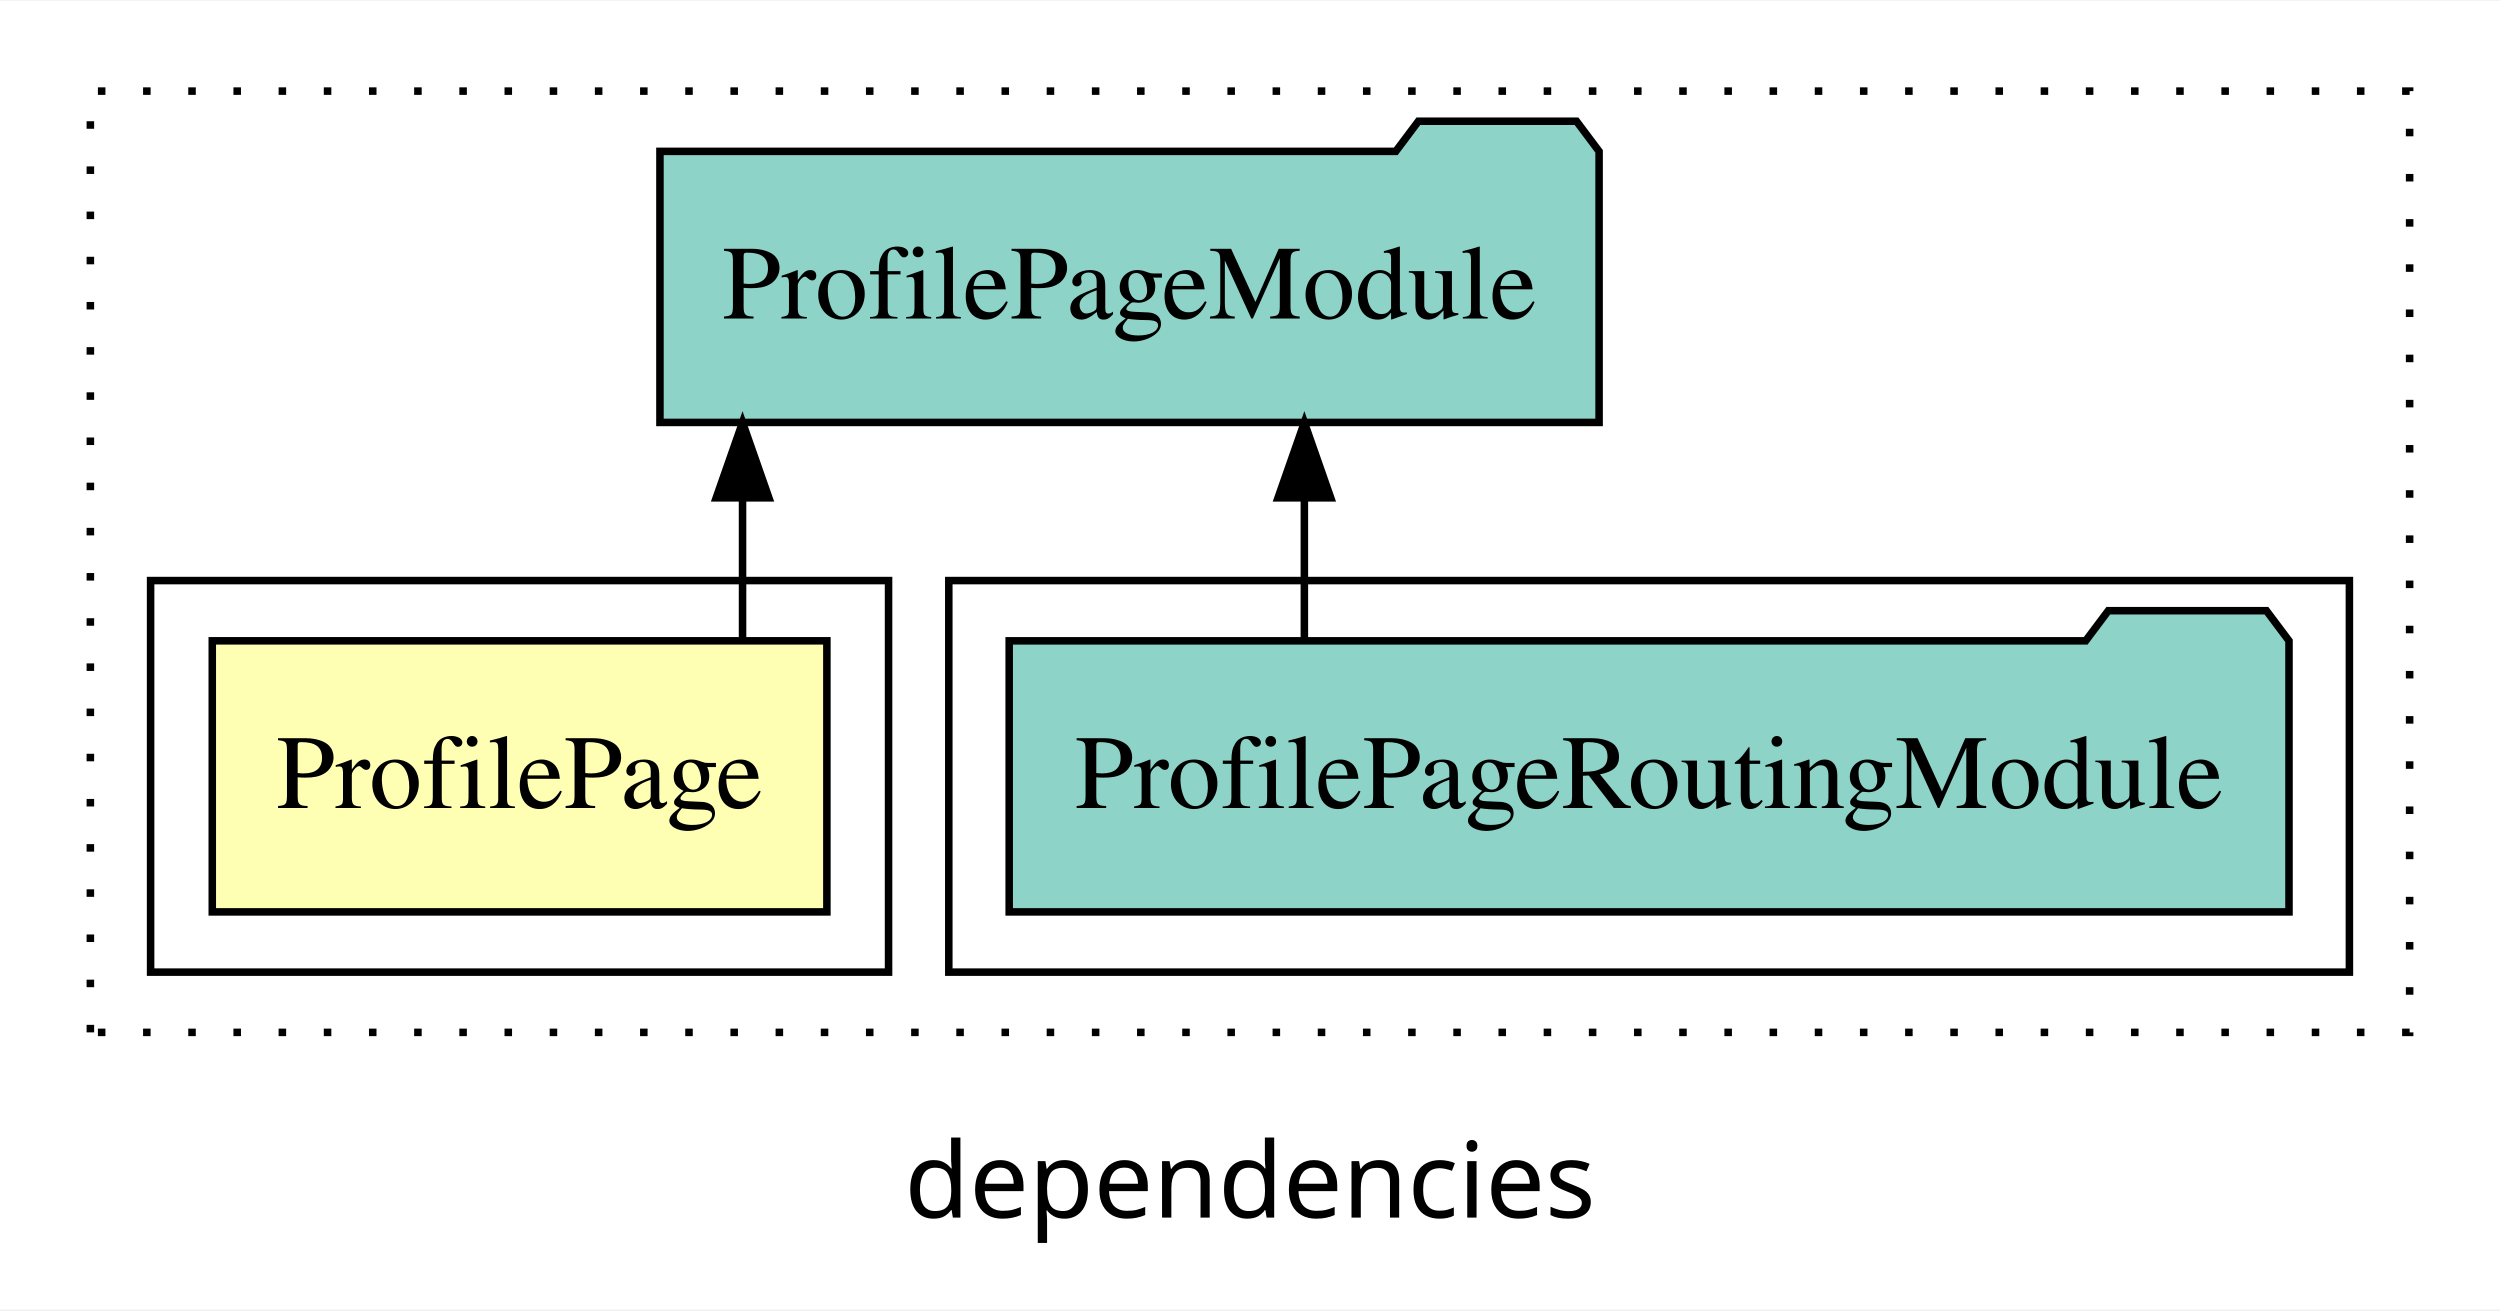
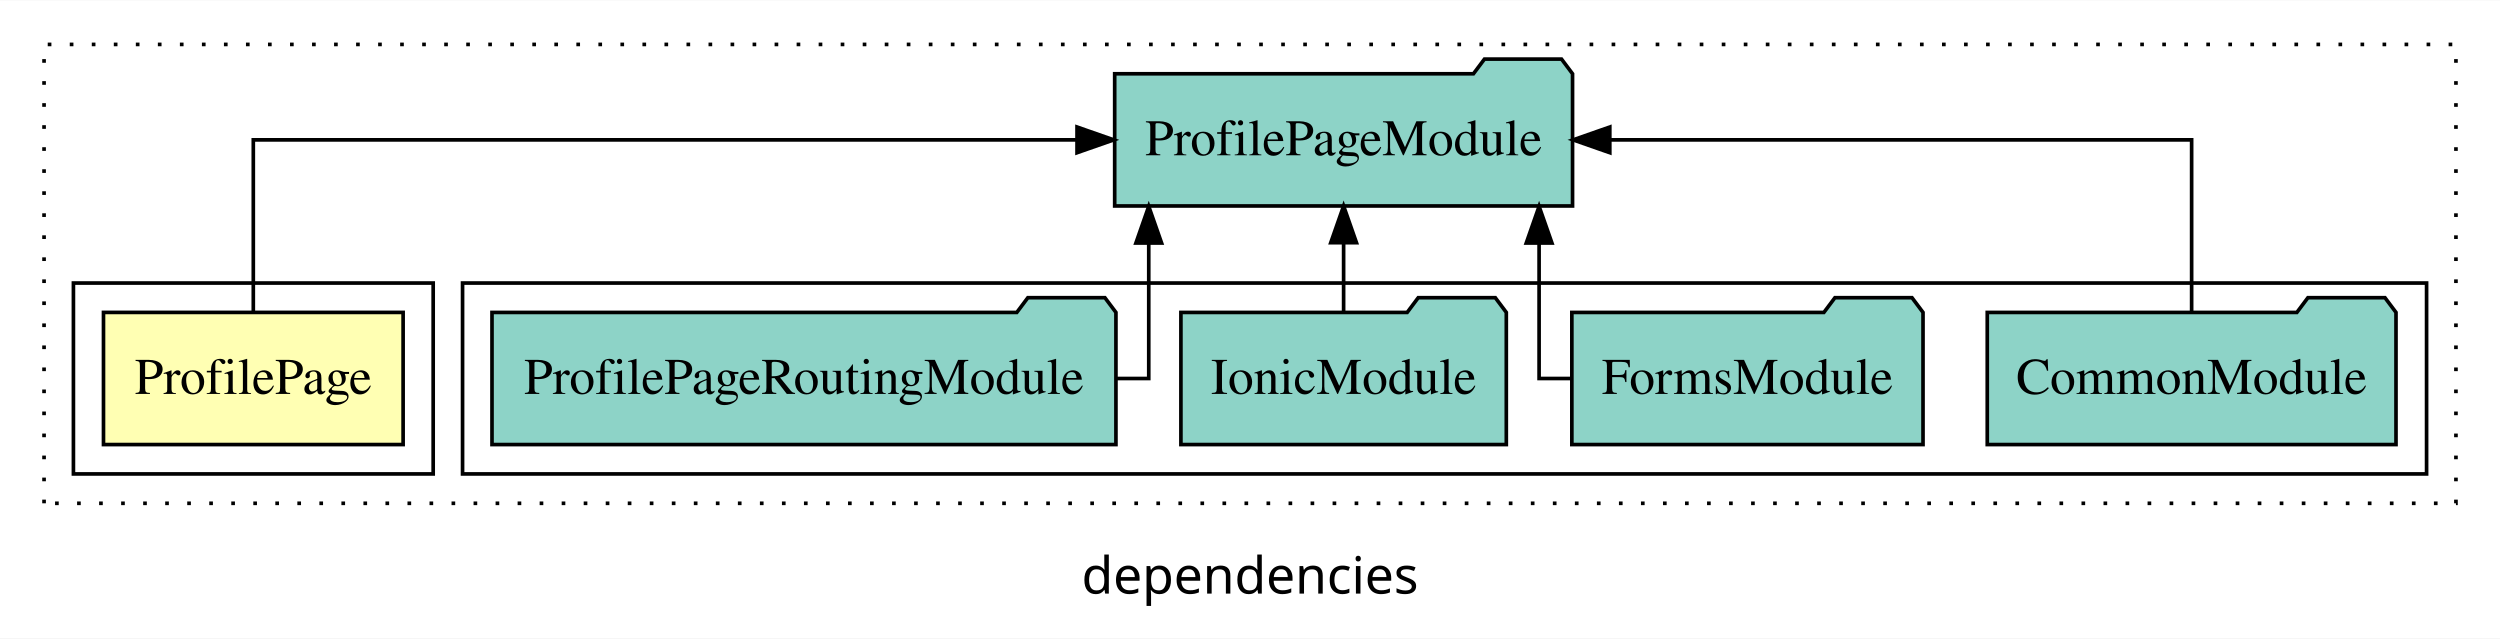
- <svg xmlns="http://www.w3.org/2000/svg" width="332pt" height="174pt" viewBox="0.00 0.00 332.00 173.80">
+ <svg xmlns="http://www.w3.org/2000/svg" width="681pt" height="174pt" viewBox="0.00 0.00 681.00 173.80">
  <g id="graph0" class="graph" transform="scale(1 1) rotate(0) translate(4 169.8)">
-     <polygon fill="white" stroke="transparent" points="-4,4 -4,-169.8 328,-169.8 328,4 -4,4" />
-     <text text-anchor="middle" x="162" y="-8.2" font-family="sans-serif" font-size="14.00">dependencies</text>
+     <polygon fill="white" stroke="transparent" points="-4,4 -4,-169.8 677,-169.8 677,4 -4,4" />
+     <text text-anchor="middle" x="336.5" y="-8.2" font-family="sans-serif" font-size="14.00">dependencies</text>
    <g id="clust1" class="cluster">
-       <polygon fill="none" stroke="black" stroke-dasharray="1,5" points="8,-32.8 8,-157.8 316,-157.8 316,-32.8 8,-32.8" />
+       <polygon fill="none" stroke="black" stroke-dasharray="1,5" points="8,-32.8 8,-157.8 665,-157.8 665,-32.8 8,-32.8" />
    </g>
    <g id="clust4" class="cluster">
-       <polygon fill="none" stroke="black" points="122,-40.8 122,-92.8 308,-92.8 308,-40.8 122,-40.8" />
+       <polygon fill="none" stroke="black" points="122,-40.8 122,-92.8 657,-92.8 657,-40.8 122,-40.8" />
    </g>
    <g id="clust2" class="cluster">
      <polygon fill="none" stroke="black" points="16,-40.8 16,-92.8 114,-92.8 114,-40.8 16,-40.8" />
    </g>
    <g id="node1" class="node">
      <polygon fill="#ffffb3" stroke="black" points="105.81,-84.8 24.19,-84.8 24.19,-48.8 105.81,-48.8 105.81,-84.8" />
      <text text-anchor="middle" x="65" y="-62.6" font-family="Times,serif" font-size="14.00">ProfilePage</text>
    </g>
    <g id="node2" class="node">
-       <polygon fill="#8dd3c7" stroke="black" points="208.36,-149.8 205.36,-153.8 184.36,-153.8 181.36,-149.8 83.64,-149.8 83.64,-113.8 208.36,-113.8 208.36,-149.8" />
-       <text text-anchor="middle" x="146" y="-127.6" font-family="Times,serif" font-size="14.00">ProfilePageModule</text>
+       <polygon fill="#8dd3c7" stroke="black" points="424.36,-149.8 421.36,-153.8 400.36,-153.8 397.36,-149.8 299.64,-149.8 299.64,-113.8 424.36,-113.8 424.36,-149.8" />
+       <text text-anchor="middle" x="362" y="-127.6" font-family="Times,serif" font-size="14.00">ProfilePageModule</text>
    </g>
    <g id="edge1" class="edge">
-       <path fill="none" stroke="black" d="M94.61,-84.91C94.61,-84.91 94.61,-103.79 94.61,-103.79" />
-       <polygon fill="black" stroke="black" points="91.11,-103.79 94.61,-113.79 98.11,-103.79 91.11,-103.79" />
+       <path fill="none" stroke="black" d="M65,-84.91C65,-104.14 65,-131.8 65,-131.8 65,-131.8 289.38,-131.8 289.38,-131.8" />
+       <polygon fill="black" stroke="black" points="289.38,-135.3 299.38,-131.8 289.38,-128.3 289.38,-135.3" />
    </g>
    <g id="node3" class="node">
+       <polygon fill="#8dd3c7" stroke="black" points="648.67,-84.8 645.67,-88.8 624.67,-88.8 621.67,-84.8 537.33,-84.8 537.33,-48.8 648.67,-48.8 648.67,-84.8" />
+       <text text-anchor="middle" x="593" y="-62.6" font-family="Times,serif" font-size="14.00">CommonModule</text>
+     </g>
+     <g id="edge2" class="edge">
+       <path fill="none" stroke="black" d="M593,-84.91C593,-104.14 593,-131.8 593,-131.8 593,-131.8 434.51,-131.8 434.51,-131.8" />
+       <polygon fill="black" stroke="black" points="434.51,-128.3 424.51,-131.8 434.51,-135.3 434.51,-128.3" />
+     </g>
+     <g id="node4" class="node">
+       <polygon fill="#8dd3c7" stroke="black" points="519.83,-84.8 516.83,-88.8 495.83,-88.8 492.83,-84.8 424.17,-84.8 424.17,-48.8 519.83,-48.8 519.83,-84.8" />
+       <text text-anchor="middle" x="472" y="-62.6" font-family="Times,serif" font-size="14.00">FormsModule</text>
+     </g>
+     <g id="edge3" class="edge">
+       <path fill="none" stroke="black" d="M424.11,-66.8C418.79,-66.8 415.25,-66.8 415.25,-66.8 415.25,-66.8 415.25,-103.69 415.25,-103.69" />
+       <polygon fill="black" stroke="black" points="411.75,-103.69 415.25,-113.69 418.75,-103.69 411.75,-103.69" />
+     </g>
+     <g id="node5" class="node">
+       <polygon fill="#8dd3c7" stroke="black" points="406.32,-84.8 403.32,-88.8 382.32,-88.8 379.32,-84.8 317.68,-84.8 317.68,-48.8 406.32,-48.8 406.32,-84.8" />
+       <text text-anchor="middle" x="362" y="-62.6" font-family="Times,serif" font-size="14.00">IonicModule</text>
+     </g>
+     <g id="edge4" class="edge">
+       <path fill="none" stroke="black" d="M362,-84.91C362,-84.91 362,-103.79 362,-103.79" />
+       <polygon fill="black" stroke="black" points="358.5,-103.79 362,-113.79 365.5,-103.79 358.5,-103.79" />
+     </g>
+     <g id="node6" class="node">
      <polygon fill="#8dd3c7" stroke="black" points="299.98,-84.8 296.98,-88.8 275.98,-88.8 272.98,-84.8 130.02,-84.8 130.02,-48.8 299.98,-48.8 299.98,-84.8" />
      <text text-anchor="middle" x="215" y="-62.6" font-family="Times,serif" font-size="14.00">ProfilePageRoutingModule</text>
    </g>
-     <g id="edge2" class="edge">
-       <path fill="none" stroke="black" d="M169.22,-84.91C169.22,-84.91 169.22,-103.79 169.22,-103.79" />
-       <polygon fill="black" stroke="black" points="165.72,-103.79 169.22,-113.79 172.72,-103.79 165.72,-103.79" />
+     <g id="edge5" class="edge">
+       <path fill="none" stroke="black" d="M300.25,-66.8C305.61,-66.8 308.92,-66.8 308.92,-66.8 308.92,-66.8 308.92,-103.69 308.92,-103.69" />
+       <polygon fill="black" stroke="black" points="305.42,-103.69 308.92,-113.69 312.42,-103.69 305.42,-103.69" />
    </g>
  </g>
</svg>
